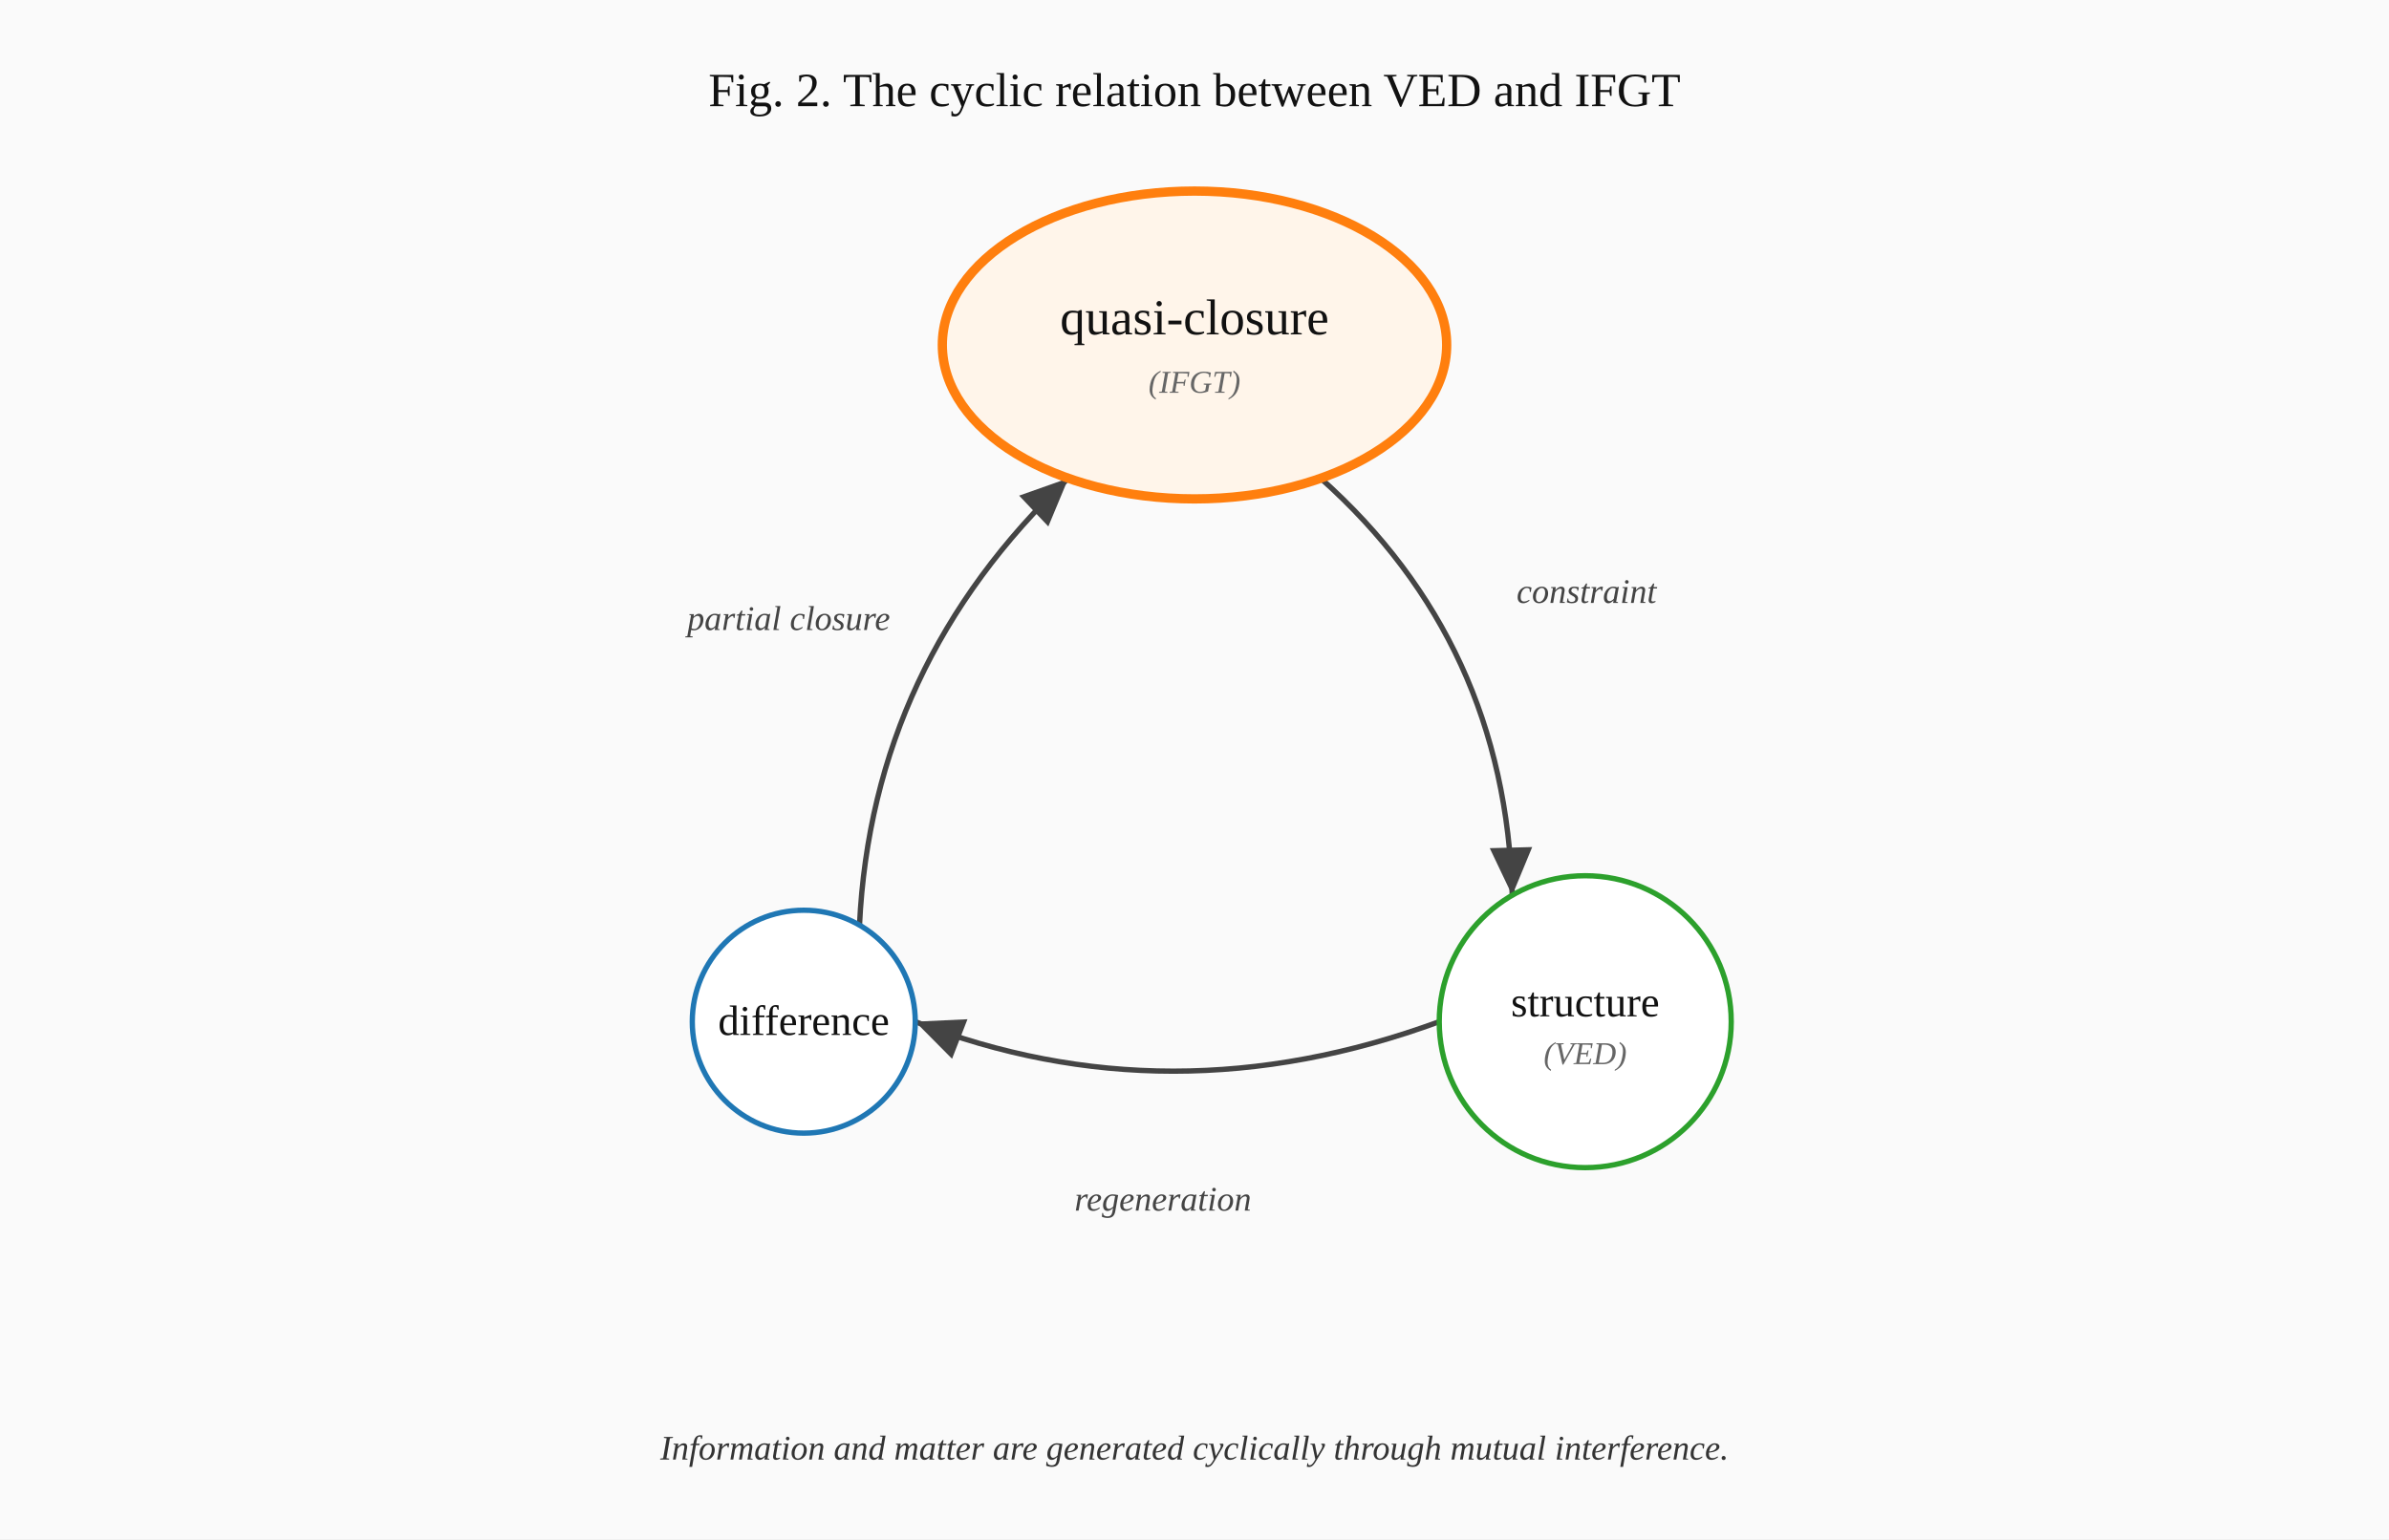
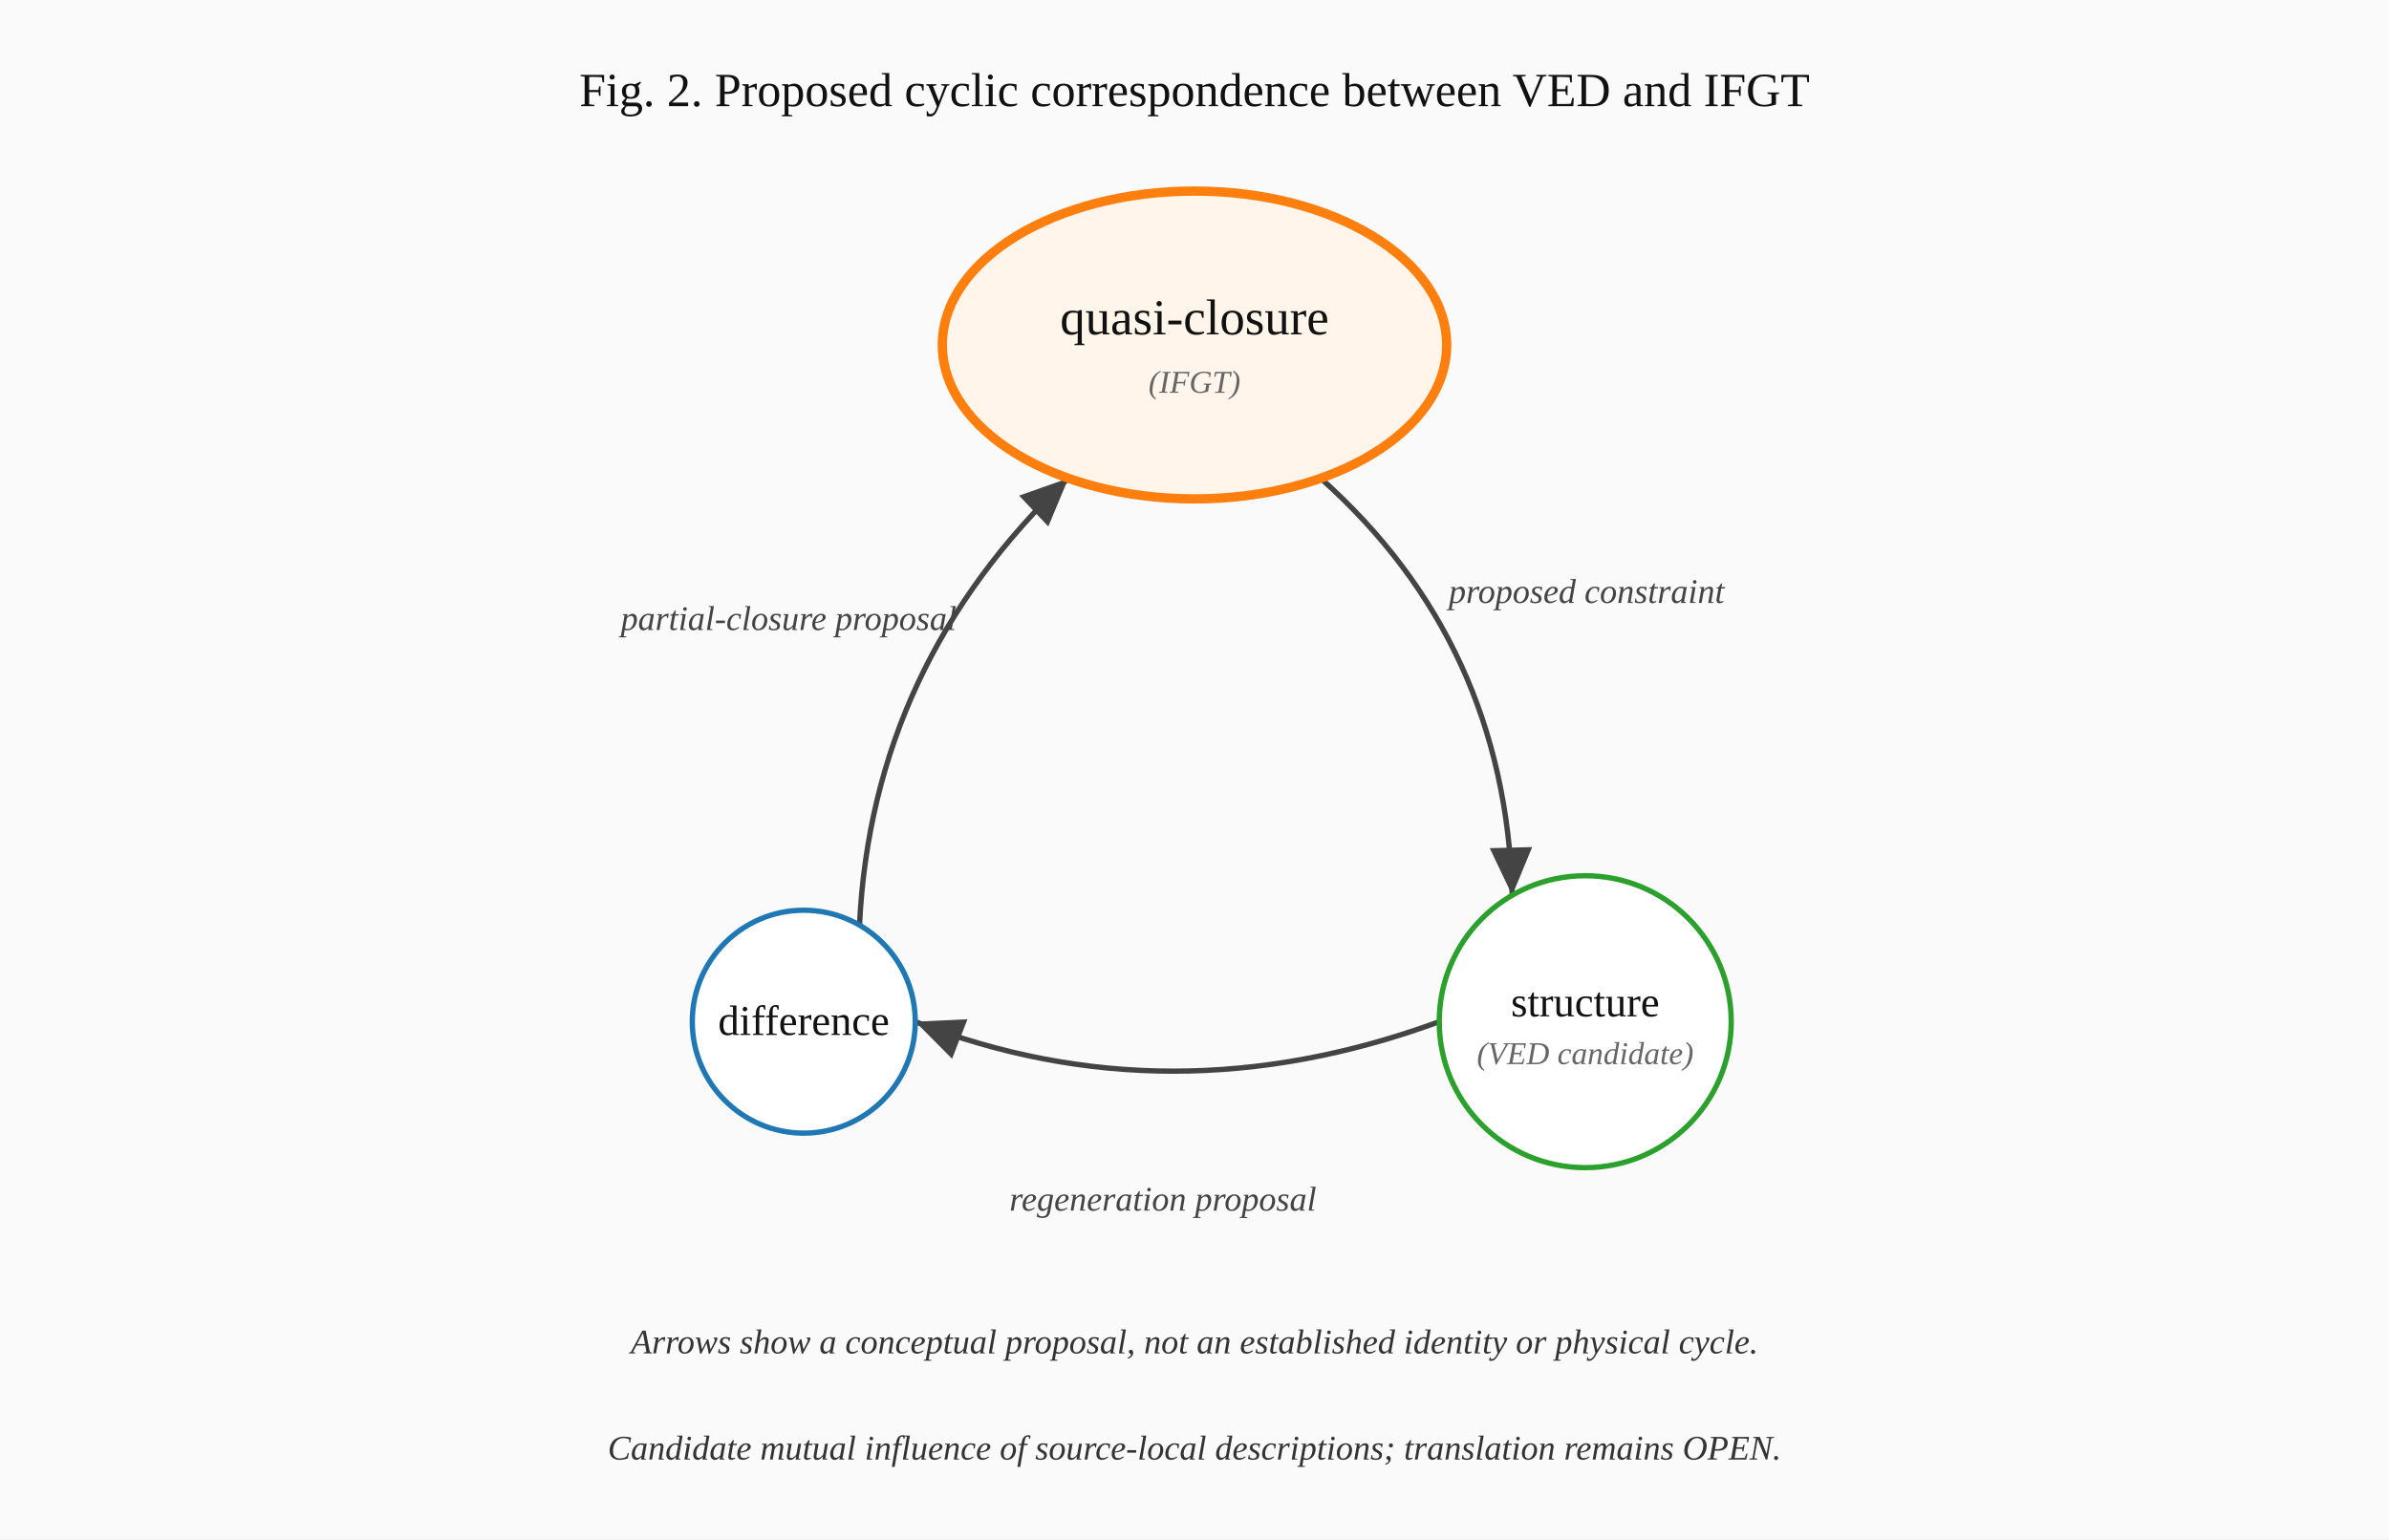
<svg xmlns="http://www.w3.org/2000/svg" viewBox="0 0 900 580" font-family="'Times New Roman', 'Liberation Serif', 'Noto Serif CJK JP', serif">
  <defs>
    <style>
      .title { font-size: 18px; fill: #111; font-weight: 500; }
      .node-diff { fill: #ffffff; stroke: #1f77b4; stroke-width: 2; }
      .node-quasi { fill: #fff5ea; stroke: #ff7f0e; stroke-width: 3.5; }
      .node-struct { fill: #ffffff; stroke: #2ca02c; stroke-width: 2; }
      .node-text { font-size: 16px; fill: #111; text-anchor: middle; }
      .node-text-main { font-size: 19px; fill: #111; text-anchor: middle; font-weight: 500; }
      .node-sub { font-size: 12px; fill: #666; text-anchor: middle; font-style: italic; }
      .arrow-curve { fill: none; stroke: #444; stroke-width: 2; }
      .arrow-label { font-size: 13px; fill: #444; text-anchor: middle; font-style: italic; }
      .note { font-size: 13px; fill: #333; text-anchor: middle; font-style: italic; }
    </style>
    <marker id="arrow3" markerWidth="10" markerHeight="8" refX="9" refY="4" orient="auto">
      <path d="M0,0 L9,4 L0,8 z" fill="#444" />
    </marker>
  </defs>
  <rect width="900" height="580" fill="#fafafa" />
-   <text x="450.0" y="40" text-anchor="middle" class="title">Fig. 2. The cyclic relation between VED and IFGT</text>
+   <text x="450.0" y="40" text-anchor="middle" class="title">Fig. 2. Proposed cyclic correspondence between VED and IFGT</text>
  <path d="M 323.8 348.6 Q 328.5 250.3 402.5 180.2" class="arrow-curve" marker-end="url(#arrow3)" />
  <path d="M 497.5 180.2 Q 567.2 242.3 569.7 337.4" class="arrow-curve" marker-end="url(#arrow3)" />
  <path d="M 542.2 385.0 Q 440.6 422.3 344.8 385.0" class="arrow-curve" marker-end="url(#arrow3)" />
-   <text x="297.1" y="237.4" class="arrow-label">partial closure</text>
-   <text x="597.7" y="227.2" class="arrow-label">constraint</text>
-   <text x="438.1" y="456.2" class="arrow-label">regeneration</text>
+   <text x="297.1" y="237.4" class="arrow-label">partial-closure proposal</text>
+   <text x="597.7" y="227.2" class="arrow-label">proposed constraint</text>
+   <text x="438.1" y="456.2" class="arrow-label">regeneration proposal</text>
  <circle cx="302.8" cy="385.0" r="42" class="node-diff" />
  <text x="302.8" y="390.0" class="node-text">difference</text>
  <ellipse cx="450.0" cy="130.0" rx="95" ry="58" class="node-quasi" />
  <text x="450.0" y="126.0" class="node-text-main">quasi-closure</text>
  <text x="450.0" y="148.0" class="node-sub">(IFGT)</text>
  <circle cx="597.2" cy="385.0" r="55" class="node-struct" />
  <text x="597.2" y="383.0" class="node-text">structure</text>
-   <text x="597.2" y="401.0" class="node-sub">(VED)</text>
-   <text x="450.0" y="550" class="note">Information and matter are generated cyclically through mutual interference.</text>
+   <text x="597.2" y="401.0" class="node-sub">(VED candidate)</text>
+   <text x="450.0" y="550" class="note">Candidate mutual influence of source-local descriptions; translation remains OPEN.</text>
+   <text x="450" y="510" class="note">Arrows show a conceptual proposal, not an established identity or physical cycle.</text>
</svg>
